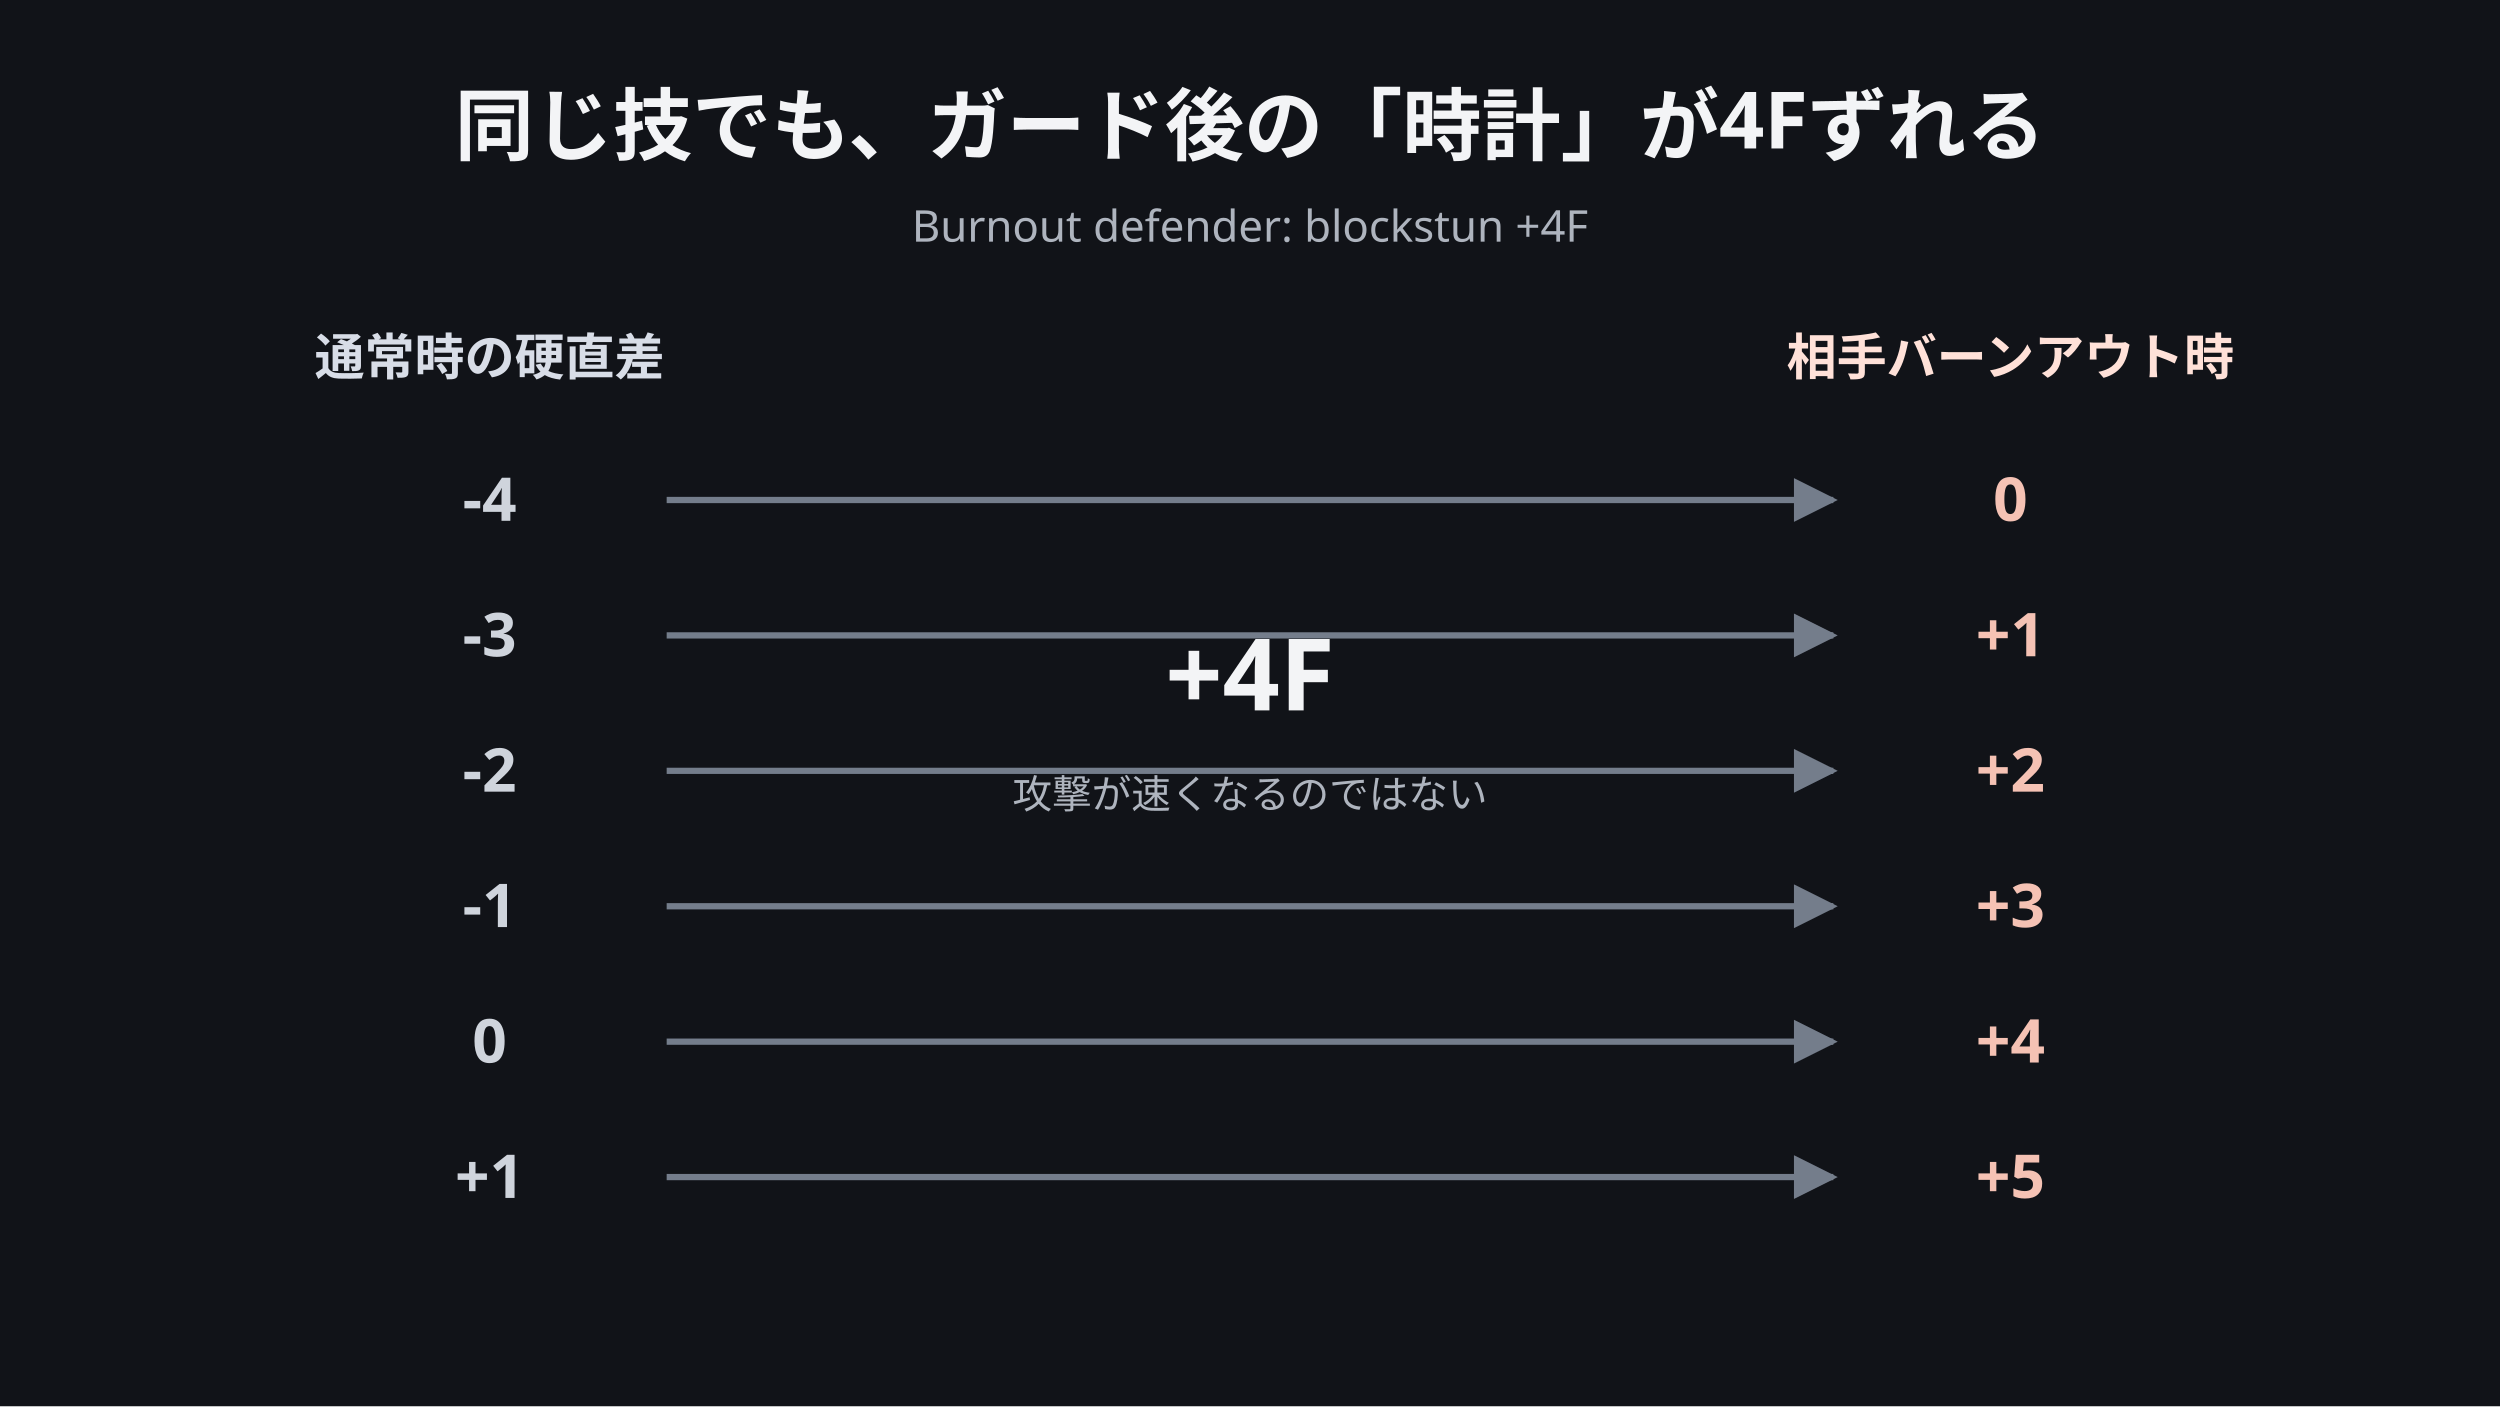
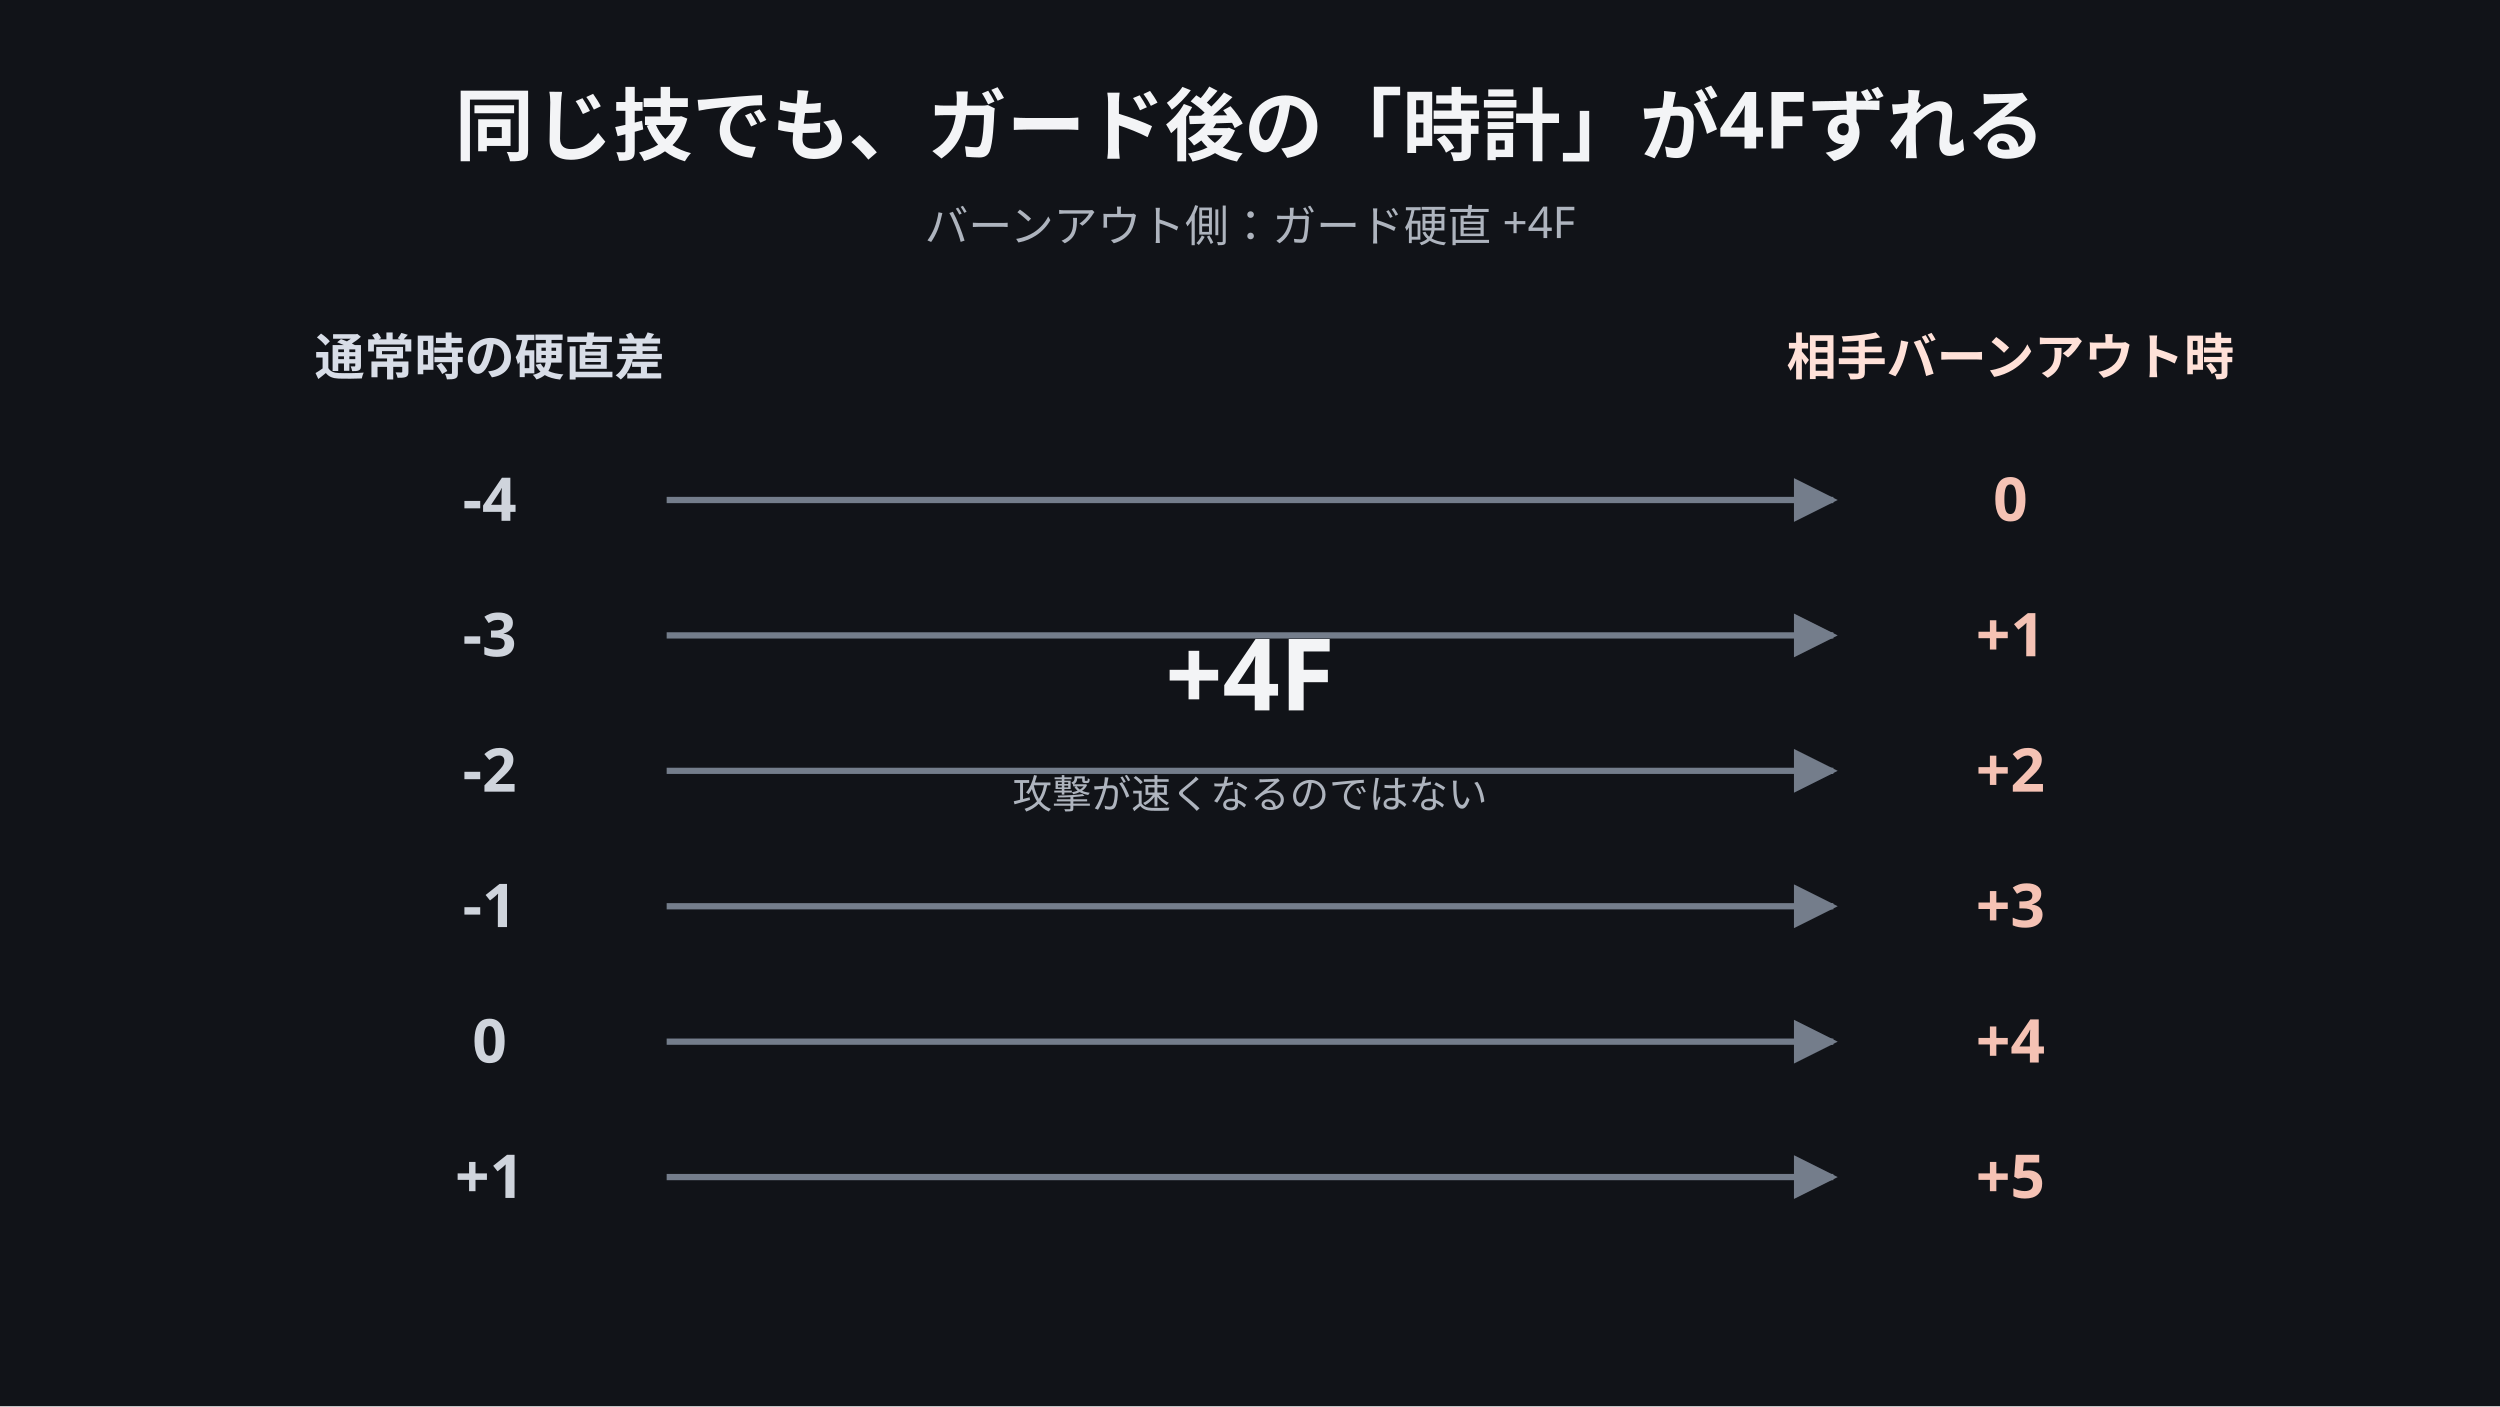
<svg xmlns="http://www.w3.org/2000/svg" width="1200" height="675" viewBox="0 0 1200 675" role="img" aria-labelledby="title desc">
  <rect width="1200" height="675" fill="#111318" />
  <text x="600" y="74" text-anchor="middle" fill="#f3f4f6" font-family="sans-serif" font-size="38" font-weight="700">同じ技でも、ガード後の「時計」が4Fずれる</text>
-   <text x="600" y="116" text-anchor="middle" fill="#aeb4be" font-family="sans-serif" font-size="21">Burnout defender: blockstun +4F</text>
+   <text x="600" y="116" text-anchor="middle" fill="#aeb4be" font-family="sans-serif" font-size="21">バーンアウト側：ガード硬直 +4F</text>
  <text x="235" y="180" text-anchor="middle" fill="#d8dde7" font-family="sans-serif" font-size="24" font-weight="700">通常時の硬直差</text>
  <text x="965" y="180" text-anchor="middle" fill="#ffe1d8" font-family="sans-serif" font-size="24" font-weight="700">相手バーンアウト時</text>
  <g font-family="sans-serif" font-size="29" font-weight="700">
    <text x="235" y="250" text-anchor="middle" fill="#cfd4dc">-4</text>
    <text x="965" y="250" text-anchor="middle" fill="#f5c2b4">0</text>
    <text x="235" y="315" text-anchor="middle" fill="#cfd4dc">-3</text>
    <text x="965" y="315" text-anchor="middle" fill="#f5c2b4">+1</text>
    <text x="235" y="380" text-anchor="middle" fill="#cfd4dc">-2</text>
    <text x="965" y="380" text-anchor="middle" fill="#f5c2b4">+2</text>
    <text x="235" y="445" text-anchor="middle" fill="#cfd4dc">-1</text>
    <text x="965" y="445" text-anchor="middle" fill="#f5c2b4">+3</text>
    <text x="235" y="510" text-anchor="middle" fill="#cfd4dc">0</text>
    <text x="965" y="510" text-anchor="middle" fill="#f5c2b4">+4</text>
    <text x="235" y="575" text-anchor="middle" fill="#cfd4dc">+1</text>
    <text x="965" y="575" text-anchor="middle" fill="#f5c2b4">+5</text>
  </g>
  <g stroke="#747d8b" stroke-width="3" marker-end="url(#arrow)">
    <path d="M320 240 C520 240 680 240 880 240" />
    <path d="M320 305 C520 305 680 305 880 305" />
    <path d="M320 370 C520 370 680 370 880 370" />
    <path d="M320 435 C520 435 680 435 880 435" />
    <path d="M320 500 C520 500 680 500 880 500" />
    <path d="M320 565 C520 565 680 565 880 565" />
  </g>
  <text x="600" y="341" text-anchor="middle" fill="#f3f4f6" font-family="sans-serif" font-size="48" font-weight="800">+4F</text>
  <text x="600" y="388" text-anchor="middle" fill="#aeb4be" font-family="sans-serif" font-size="19">攻撃が速くなるのではない</text>
  <defs>
    <marker id="arrow" viewBox="0 0 10 10" refX="9" refY="5" markerWidth="7" markerHeight="7" orient="auto-start-reverse">
      <path d="M 0 0 L 10 5 L 0 10 z" fill="#747d8b" />
    </marker>
  </defs>
</svg>
